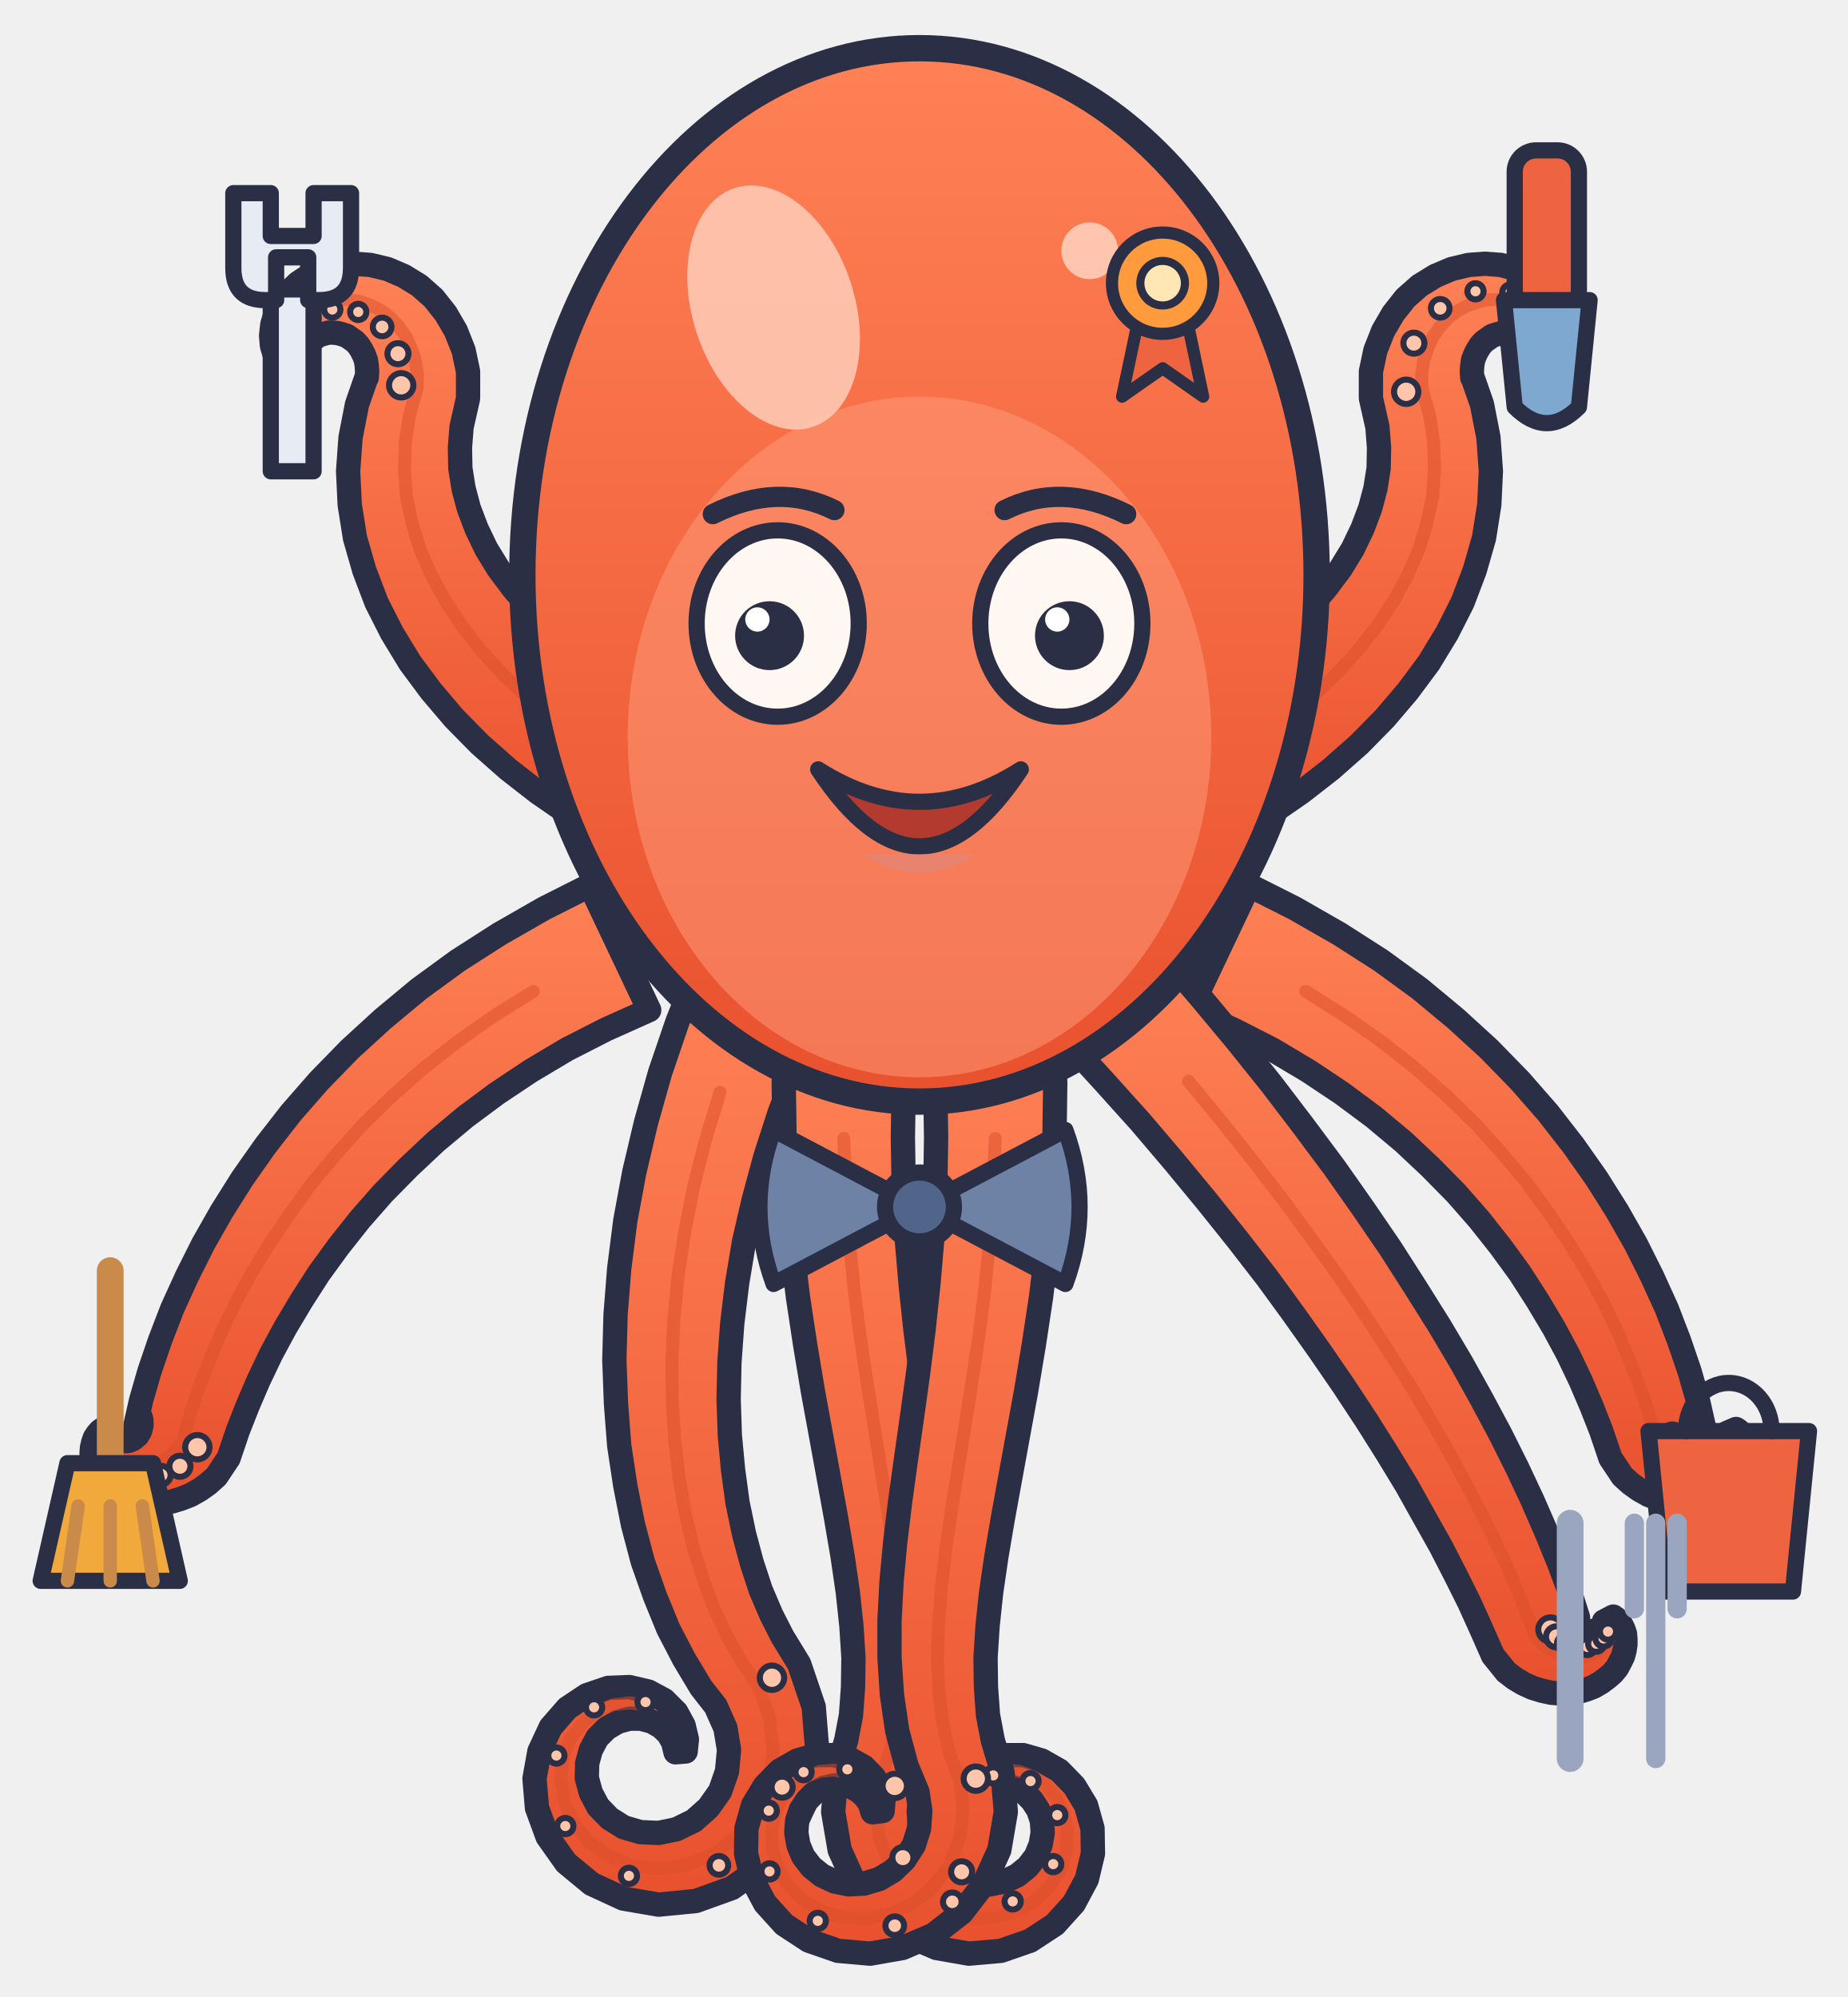
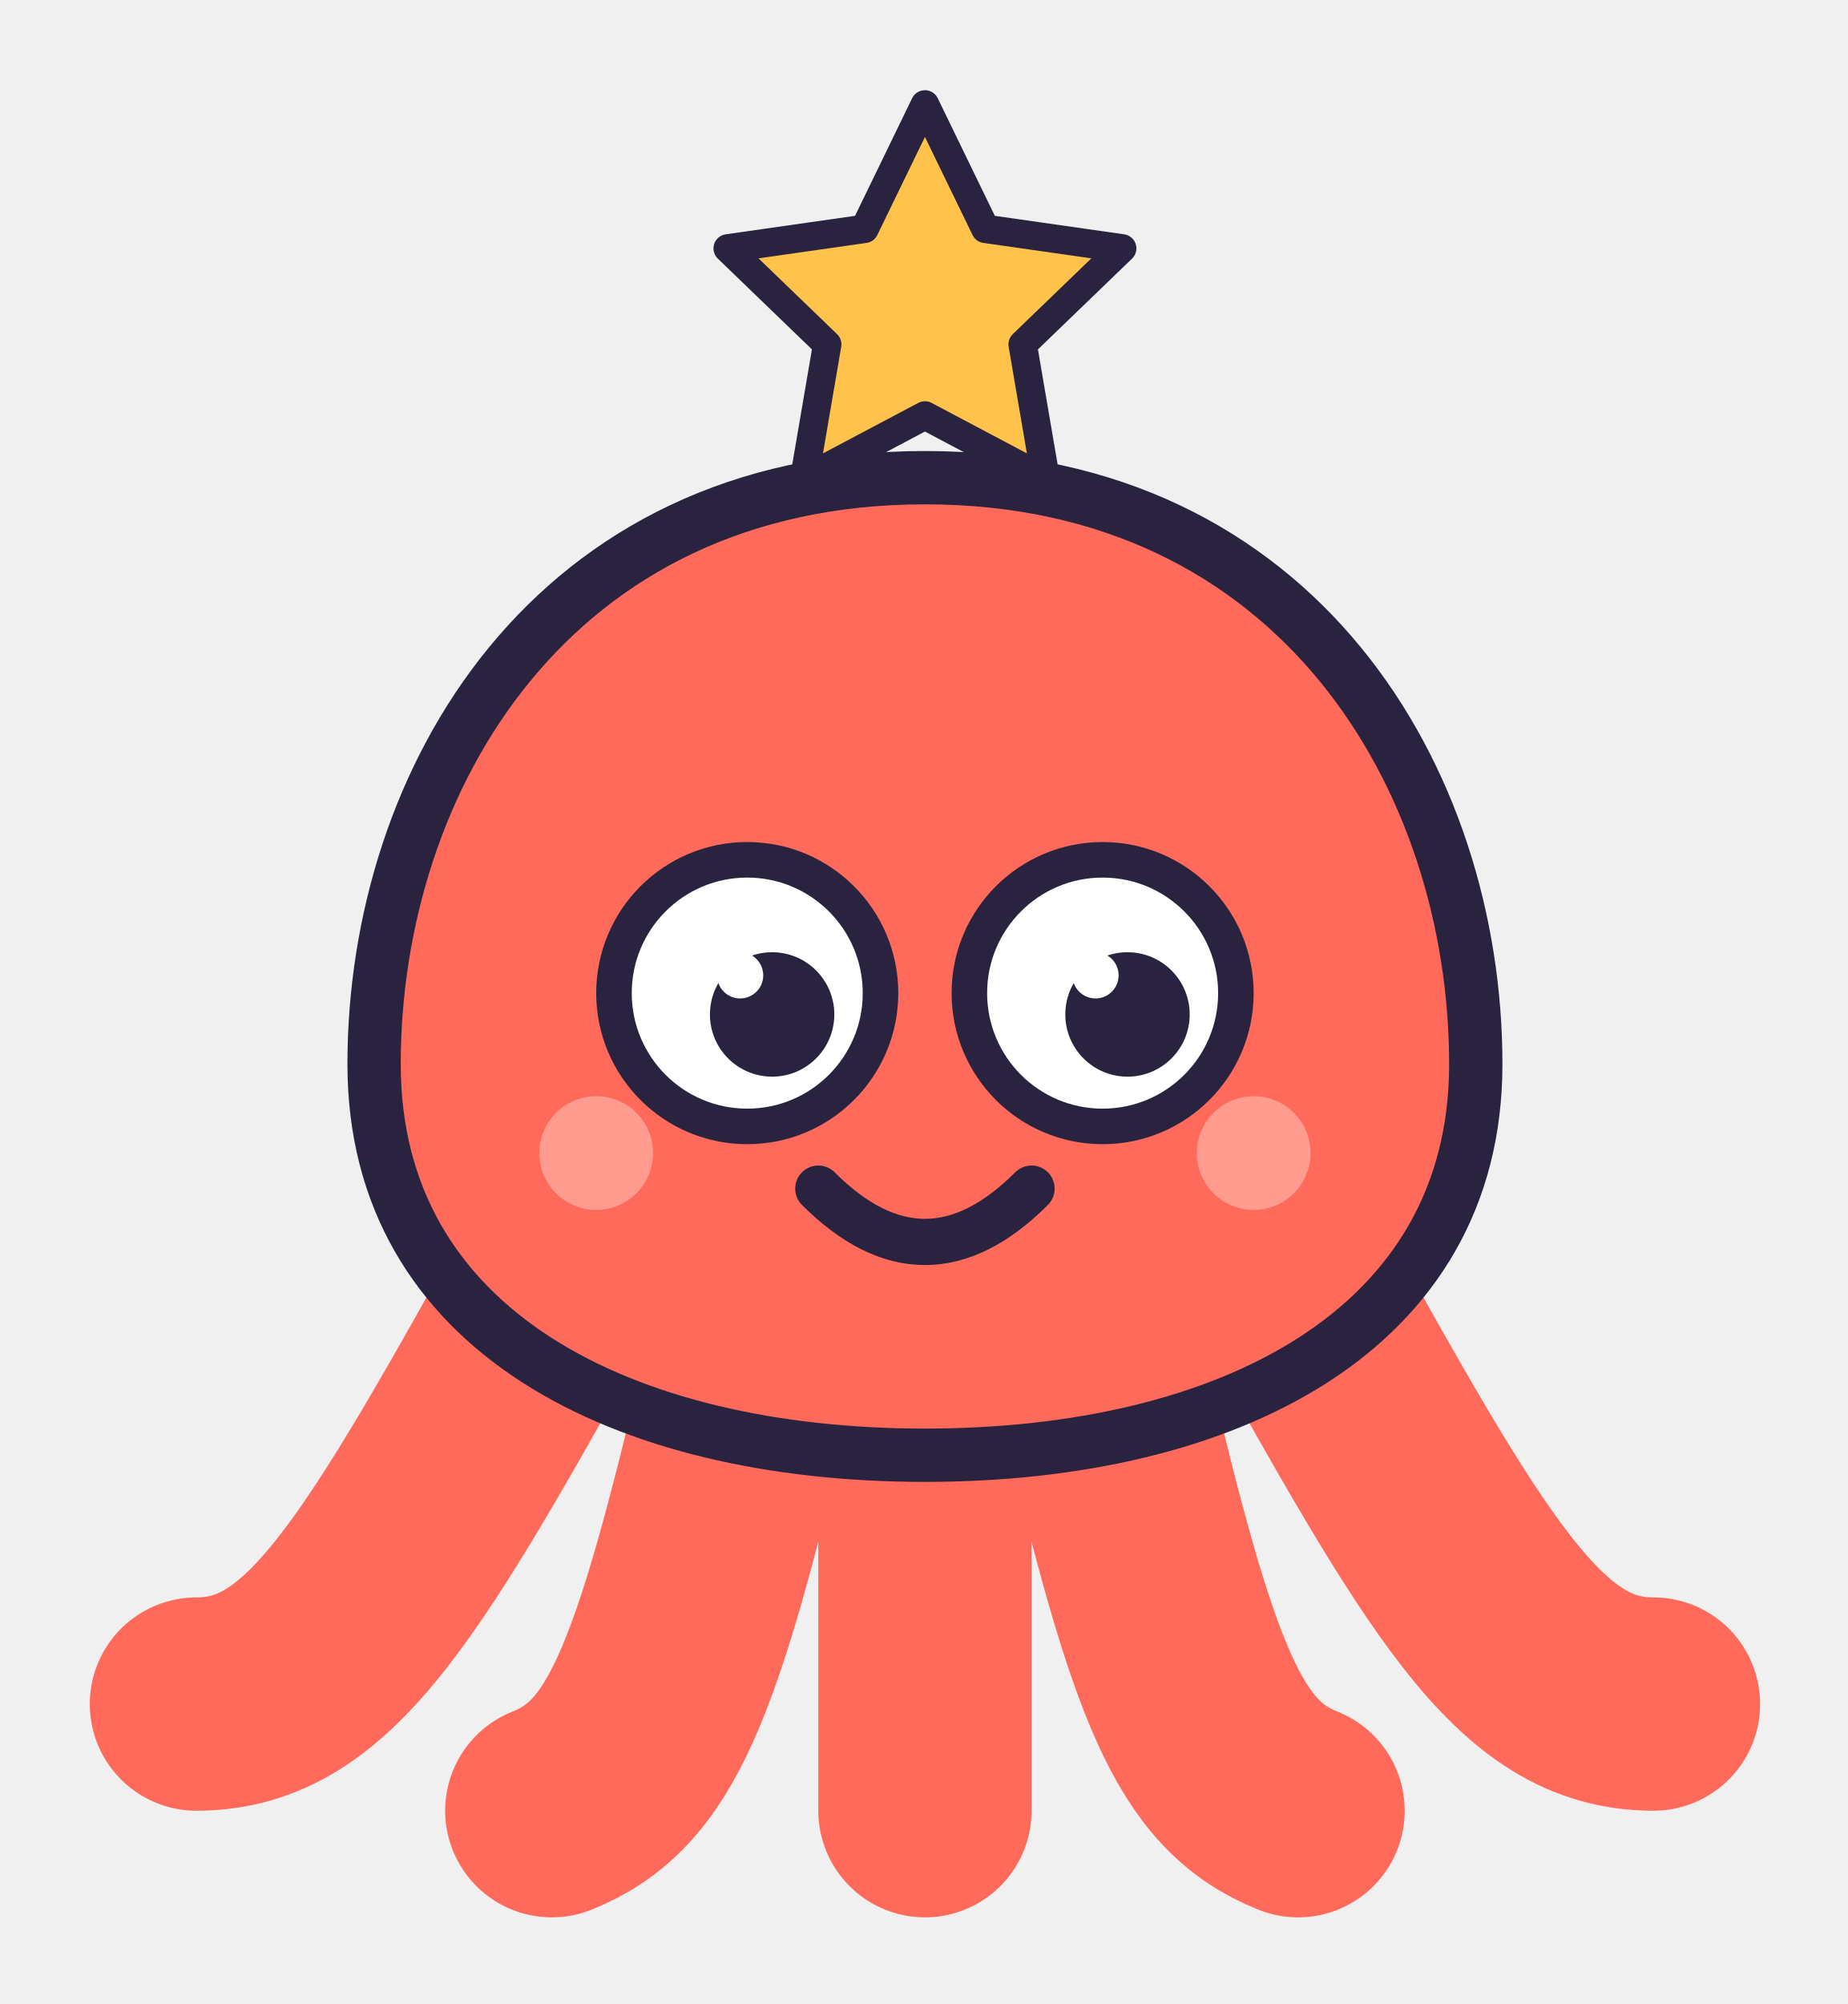
- <svg xmlns="http://www.w3.org/2000/svg" viewBox="113.1 54.3 455.9 492.5" width="456" height="493">
-   <defs>
-     <linearGradient id="body" x1="0" y1="0" x2="0" y2="1">
-       <stop offset="0" stop-color="#FF8156" />
-       <stop offset="1" stop-color="#E9512E" />
-     </linearGradient>
-   </defs>
-   <g>
-     <path d="M 293.1 235.5 L 285.3 232.4 L 278.2 229.1 L 271.4 225.6 L 265.1 221.7 L 259.1 217.6 L 253.5 213.3 L 248.4 208.8 L 243.8 204.1 L 239.7 199.3 L 236.1 194.5 L 233.1 189.6 L 230.7 184.6 L 228.8 179.6 L 227.5 174.7 L 226.7 169.7 L 226.6 164.6 L 227.0 159.5 L 228.6 152.4 L 228.6 145.8 L 227.5 140.6 L 225.6 135.8 L 223.1 131.5 L 220.1 127.7 L 216.6 124.6 L 212.7 122.2 L 208.7 120.5 L 204.5 119.5 L 200.5 119.2 L 196.5 119.5 L 192.9 120.5 L 189.6 122.0 L 186.7 123.9 L 184.3 126.2 L 182.4 128.8 L 181.1 131.5 L 180.3 134.2 L 180.0 136.9 L 180.2 139.4 L 180.9 141.7 L 181.8 143.7 L 183.1 145.3 L 184.5 146.5 L 186.0 147.3 L 187.4 147.7 L 188.9 145.7 L 188.3 144.7 L 188.0 143.7 L 188.0 142.6 L 188.1 141.6 L 188.3 140.6 L 188.8 139.7 L 189.4 138.8 L 190.1 138.0 L 191.0 137.4 L 191.9 136.8 L 193.0 136.5 L 194.1 136.2 L 195.2 136.2 L 196.4 136.3 L 197.5 136.6 L 198.7 137.0 L 199.7 137.7 L 200.7 138.4 L 201.6 139.4 L 202.3 140.5 L 202.9 141.7 L 203.4 143.0 L 203.6 144.4 L 203.7 145.8 L 203.6 147.3 L 203.4 147.6 L 201.2 153.9 L 199.6 162.1 L 199.0 170.4 L 199.4 178.7 L 200.7 186.9 L 203.0 194.9 L 206.0 202.8 L 209.8 210.3 L 214.3 217.7 L 219.5 224.7 L 225.2 231.4 L 231.5 237.8 L 238.4 243.9 L 245.7 249.6 L 253.5 255.0 L 261.7 260.0 L 270.3 264.6 L 278.9 268.5 Z" fill="url(#body)" stroke="#2A2F45" stroke-width="6" stroke-linejoin="round" />
-     <path d="M 270.0 244.6 L 262.5 240.3 L 255.4 235.7 L 248.7 230.8 L 242.5 225.6 L 236.8 220.1 L 231.6 214.4 L 227.0 208.5 L 223.0 202.4 L 219.6 196.2 L 216.8 189.8 L 214.8 183.3 L 213.4 176.7 L 212.9 170.1 L 213.1 163.4 L 214.1 156.7 L 216.0 150.0 L 216.1 146.5 L 215.6 143.2 L 214.6 140.1 L 213.3 137.2 L 211.5 134.7 L 209.5 132.5 L 207.2 130.8 L 204.7 129.5 L 202.1 128.6 L 199.6 128.1 L 197.0 128.0 L 194.6 128.4 L 192.4 129.1 L 190.4 130.1 L 188.6 131.3 L 187.2 132.8 L 186.0 134.4 L 185.2 136.1 L 184.7 137.8 L 184.5 139.5 L 184.6 141.1 " fill="none" stroke="#D94E2A" stroke-width="3.2" stroke-linecap="round" opacity="0.5" />
-     <path d="M 401.1 268.5 L 409.7 264.6 L 418.3 260.0 L 426.5 255.0 L 434.3 249.6 L 441.6 243.9 L 448.5 237.8 L 454.8 231.4 L 460.5 224.7 L 465.7 217.7 L 470.2 210.3 L 474.0 202.8 L 477.0 194.9 L 479.3 186.9 L 480.6 178.7 L 481.0 170.4 L 480.4 162.1 L 478.8 153.9 L 476.6 147.6 L 476.4 147.3 L 476.3 145.8 L 476.4 144.4 L 476.6 143.0 L 477.1 141.7 L 477.7 140.5 L 478.4 139.4 L 479.3 138.4 L 480.3 137.7 L 481.3 137.0 L 482.5 136.6 L 483.6 136.3 L 484.8 136.2 L 485.9 136.2 L 487.0 136.5 L 488.1 136.8 L 489.0 137.4 L 489.9 138.0 L 490.6 138.8 L 491.2 139.7 L 491.7 140.6 L 491.9 141.6 L 492.0 142.6 L 492.0 143.7 L 491.7 144.7 L 491.1 145.7 L 492.6 147.7 L 494.0 147.3 L 495.5 146.5 L 496.9 145.3 L 498.2 143.7 L 499.1 141.7 L 499.8 139.4 L 500.0 136.9 L 499.7 134.2 L 498.9 131.5 L 497.6 128.8 L 495.7 126.2 L 493.3 123.9 L 490.4 122.0 L 487.1 120.5 L 483.5 119.5 L 479.5 119.2 L 475.5 119.5 L 471.3 120.5 L 467.3 122.2 L 463.4 124.6 L 459.9 127.7 L 456.9 131.5 L 454.4 135.8 L 452.5 140.6 L 451.4 145.8 L 451.4 152.4 L 453.0 159.5 L 453.4 164.6 L 453.3 169.7 L 452.5 174.7 L 451.2 179.6 L 449.3 184.6 L 446.9 189.6 L 443.9 194.5 L 440.3 199.3 L 436.2 204.1 L 431.6 208.8 L 426.5 213.3 L 420.9 217.6 L 414.9 221.7 L 408.6 225.6 L 401.8 229.1 L 394.7 232.4 L 386.9 235.5 Z" fill="url(#body)" stroke="#2A2F45" stroke-width="6" stroke-linejoin="round" />
-     <path d="M 410.0 244.6 L 417.5 240.3 L 424.6 235.7 L 431.3 230.8 L 437.5 225.6 L 443.2 220.1 L 448.4 214.4 L 453.0 208.5 L 457.0 202.4 L 460.4 196.2 L 463.2 189.8 L 465.2 183.3 L 466.6 176.7 L 467.1 170.1 L 466.9 163.4 L 465.9 156.7 L 464.0 150.0 L 463.9 146.5 L 464.4 143.2 L 465.4 140.1 L 466.7 137.2 L 468.5 134.7 L 470.5 132.5 L 472.8 130.8 L 475.3 129.5 L 477.9 128.6 L 480.4 128.1 L 483.0 128.0 L 485.4 128.4 L 487.6 129.1 L 489.6 130.1 L 491.4 131.3 L 492.8 132.8 L 494.0 134.4 L 494.8 136.1 L 495.3 137.8 L 495.5 139.5 L 495.4 141.1 " fill="none" stroke="#D94E2A" stroke-width="3.2" stroke-linecap="round" opacity="0.5" />
-     <path d="M 258.7 272.6 L 247.4 278.3 L 236.4 284.6 L 226.1 291.2 L 216.5 298.2 L 207.6 305.6 L 199.4 313.1 L 191.8 320.9 L 184.9 328.8 L 178.6 336.9 L 172.9 345.0 L 167.8 353.1 L 163.2 361.2 L 159.2 369.2 L 155.6 377.1 L 152.6 384.9 L 150.0 392.5 L 147.9 399.8 L 146.5 406.0 L 147.8 403.9 L 147.9 404.3 L 148.0 404.7 L 148.0 405.1 L 148.0 405.6 L 148.0 406.0 L 147.9 406.4 L 147.8 406.8 L 147.7 407.2 L 147.5 407.6 L 147.2 408.0 L 147.0 408.4 L 146.6 408.7 L 146.3 409.0 L 145.9 409.3 L 145.4 409.5 L 145.0 409.7 L 144.5 409.8 L 143.9 409.8 L 143.4 409.8 L 142.9 409.7 L 142.4 409.5 L 141.9 409.2 L 141.5 408.8 L 141.1 408.4 L 140.8 407.8 L 138.5 406.8 L 137.8 407.3 L 137.1 408.1 L 136.5 409.0 L 136.1 410.1 L 135.8 411.4 L 135.7 412.7 L 135.8 414.1 L 136.2 415.5 L 136.7 417.0 L 137.5 418.4 L 138.5 419.8 L 139.8 421.0 L 141.2 422.2 L 142.8 423.2 L 144.6 424.0 L 146.6 424.7 L 148.7 425.1 L 150.9 425.2 L 153.2 425.1 L 155.5 424.7 L 157.8 424.0 L 160.1 423.1 L 162.4 421.8 L 164.5 420.3 L 166.5 418.5 L 169.5 414.0 L 171.8 407.2 L 174.2 401.1 L 176.9 394.8 L 180.0 388.3 L 183.5 381.8 L 187.5 375.1 L 191.8 368.4 L 196.6 361.8 L 201.9 355.1 L 207.6 348.6 L 213.9 342.2 L 220.6 335.9 L 227.9 329.8 L 235.7 324.0 L 244.1 318.4 L 253.0 313.1 L 262.6 308.2 L 273.3 303.4 Z" fill="url(#body)" stroke="#2A2F45" stroke-width="6" stroke-linejoin="round" />
-     <path d="M 244.7 298.8 L 235.1 304.8 L 226.1 311.1 L 217.7 317.7 L 210.0 324.5 L 202.8 331.5 L 196.3 338.7 L 190.2 346.0 L 184.8 353.4 L 179.8 360.8 L 175.3 368.1 L 171.3 375.5 L 167.8 382.7 L 164.8 389.9 L 162.1 396.8 L 159.9 403.5 L 158.0 410.0 L 157.1 411.2 L 156.2 412.3 L 155.2 413.3 L 154.1 414.1 L 152.9 414.8 L 151.8 415.3 L 150.6 415.7 L 149.4 416.0 L 148.2 416.1 L 147.0 416.1 L 145.9 416.0 L 144.9 415.8 L 143.9 415.5 L 143.0 415.0 L 142.2 414.5 L 141.5 414.0 L 140.8 413.3 L 140.3 412.6 L 139.9 411.9 L 139.6 411.2 L 139.4 410.5 " fill="none" stroke="#D94E2A" stroke-width="3.2" stroke-linecap="round" opacity="0.5" />
-     <path d="M 406.7 303.4 L 417.4 308.2 L 427.0 313.1 L 435.9 318.4 L 444.3 324.0 L 452.1 329.8 L 459.4 335.9 L 466.1 342.2 L 472.4 348.6 L 478.1 355.1 L 483.4 361.8 L 488.2 368.4 L 492.5 375.1 L 496.5 381.8 L 500.0 388.3 L 503.1 394.8 L 505.8 401.1 L 508.2 407.2 L 510.5 414.0 L 513.5 418.5 L 515.5 420.3 L 517.6 421.8 L 519.9 423.1 L 522.2 424.0 L 524.5 424.7 L 526.8 425.1 L 529.1 425.2 L 531.3 425.1 L 533.4 424.7 L 535.4 424.0 L 537.2 423.2 L 538.8 422.2 L 540.2 421.0 L 541.5 419.8 L 542.5 418.4 L 543.3 417.0 L 543.8 415.5 L 544.2 414.1 L 544.3 412.7 L 544.2 411.4 L 543.9 410.1 L 543.5 409.0 L 542.9 408.1 L 542.2 407.3 L 541.5 406.8 L 539.2 407.8 L 538.9 408.4 L 538.5 408.8 L 538.1 409.2 L 537.6 409.5 L 537.1 409.7 L 536.6 409.8 L 536.1 409.8 L 535.5 409.8 L 535.0 409.7 L 534.6 409.5 L 534.1 409.3 L 533.7 409.0 L 533.4 408.7 L 533.0 408.4 L 532.8 408.0 L 532.5 407.6 L 532.3 407.2 L 532.2 406.8 L 532.1 406.4 L 532.0 406.0 L 532.0 405.6 L 532.0 405.1 L 532.0 404.7 L 532.1 404.3 L 532.2 403.9 L 533.5 406.0 L 532.1 399.8 L 530.0 392.5 L 527.4 384.9 L 524.4 377.1 L 520.8 369.2 L 516.8 361.2 L 512.2 353.1 L 507.1 345.0 L 501.4 336.9 L 495.1 328.8 L 488.2 320.9 L 480.6 313.1 L 472.4 305.6 L 463.5 298.2 L 453.9 291.2 L 443.6 284.6 L 432.6 278.3 L 421.3 272.6 Z" fill="url(#body)" stroke="#2A2F45" stroke-width="6" stroke-linejoin="round" />
-     <path d="M 435.3 298.8 L 444.9 304.8 L 453.9 311.1 L 462.3 317.7 L 470.0 324.5 L 477.2 331.5 L 483.7 338.7 L 489.8 346.0 L 495.2 353.4 L 500.2 360.8 L 504.7 368.1 L 508.7 375.5 L 512.2 382.7 L 515.2 389.9 L 517.9 396.8 L 520.1 403.5 L 522.0 410.0 L 522.9 411.2 L 523.8 412.3 L 524.8 413.3 L 525.9 414.1 L 527.1 414.8 L 528.2 415.3 L 529.4 415.7 L 530.6 416.0 L 531.8 416.1 L 533.0 416.1 L 534.1 416.0 L 535.1 415.8 L 536.1 415.5 L 537.0 415.0 L 537.8 414.5 L 538.5 414.0 L 539.2 413.3 L 539.7 412.6 L 540.1 411.9 L 540.4 411.2 L 540.6 410.5 " fill="none" stroke="#D94E2A" stroke-width="3.2" stroke-linecap="round" opacity="0.5" />
-     <path d="M 285.2 293.9 L 280.3 306.2 L 276.0 318.8 L 272.5 331.2 L 269.6 343.5 L 267.4 355.4 L 265.9 367.2 L 265.0 378.6 L 264.7 389.7 L 265.1 400.5 L 265.9 410.9 L 267.4 420.8 L 269.3 430.4 L 271.7 439.5 L 274.7 448.0 L 278.0 456.1 L 281.9 463.6 L 286.1 470.6 L 289.7 475.2 L 292.1 480.6 L 293.0 486.0 L 292.5 491.3 L 290.8 496.2 L 287.9 500.3 L 284.3 503.5 L 280.0 505.6 L 275.6 506.5 L 271.1 506.3 L 267.0 505.1 L 263.5 502.9 L 260.7 500.0 L 258.9 496.6 L 257.9 492.9 L 258.0 489.3 L 258.9 486.0 L 260.5 483.0 L 262.8 480.7 L 265.5 479.1 L 268.4 478.3 L 271.2 478.3 L 273.9 479.0 L 276.2 480.3 L 278.0 482.0 L 279.2 484.1 L 279.8 486.6 L 282.3 486.4 L 282.6 483.4 L 281.8 480.0 L 280.0 476.7 L 277.0 473.7 L 273.1 471.6 L 268.4 470.5 L 263.2 470.7 L 257.9 472.5 L 253.1 475.7 L 249.0 480.4 L 246.2 486.4 L 245.0 493.1 L 245.6 500.3 L 248.2 507.4 L 252.8 513.9 L 259.1 519.1 L 266.9 522.7 L 275.6 524.2 L 284.8 523.3 L 293.7 520.1 L 301.8 514.4 L 308.3 506.6 L 312.8 497.1 L 314.8 486.5 L 313.9 475.4 L 310.3 464.8 L 306.2 458.1 L 303.4 452.6 L 300.8 446.5 L 298.6 439.8 L 296.7 432.7 L 295.1 425.0 L 294.0 416.9 L 293.2 408.4 L 292.9 399.5 L 293.1 390.3 L 293.8 380.7 L 295.0 370.8 L 296.7 360.6 L 299.1 350.2 L 302.0 339.5 L 305.5 328.7 L 309.7 317.7 L 314.8 306.1 Z" fill="url(#body)" stroke="#2A2F45" stroke-width="6" stroke-linejoin="round" />
-     <path d="M 290.8 323.7 L 287.2 335.4 L 284.3 346.8 L 282.1 358.0 L 280.4 369.0 L 279.4 379.6 L 278.9 390.0 L 279.0 400.0 L 279.6 409.6 L 280.7 418.9 L 282.2 427.7 L 284.2 436.1 L 286.6 443.9 L 289.4 451.3 L 292.6 458.1 L 296.2 464.4 L 300.0 470.0 L 303.0 478.0 L 303.9 486.2 L 302.7 494.2 L 299.6 501.4 L 294.9 507.4 L 289.0 511.8 L 282.4 514.5 L 275.6 515.4 L 269.0 514.5 L 263.1 512.1 L 258.1 508.4 L 254.5 503.7 L 252.2 498.4 L 251.5 493.0 L 252.1 487.8 L 253.9 483.2 L 256.8 479.4 L 260.4 476.6 L 264.3 474.9 L 268.4 474.4 L 272.2 474.9 " fill="none" stroke="#D94E2A" stroke-width="3.2" stroke-linecap="round" opacity="0.5" />
-     <path d="M 376.0 310.6 L 385.5 321.0 L 394.5 331.0 L 403.0 341.0 L 411.0 350.7 L 418.6 360.2 L 425.8 369.5 L 432.5 378.7 L 438.8 387.6 L 444.7 396.2 L 450.3 404.7 L 455.4 412.8 L 460.2 420.7 L 464.5 428.4 L 468.6 435.7 L 472.2 442.7 L 475.6 449.5 L 478.5 455.9 L 481.5 462.7 L 484.8 466.8 L 486.9 468.4 L 489.1 469.7 L 491.3 470.7 L 493.6 471.4 L 495.9 471.9 L 498.2 472.1 L 500.4 472.0 L 502.6 471.7 L 504.6 471.1 L 506.4 470.4 L 508.1 469.4 L 509.6 468.3 L 511.0 467.1 L 512.1 465.8 L 512.9 464.3 L 513.6 462.9 L 514.0 461.4 L 514.2 460.0 L 514.2 458.7 L 514.1 457.4 L 513.7 456.2 L 513.2 455.2 L 512.6 454.3 L 511.9 453.6 L 511.2 453.1 L 508.9 454.3 L 508.8 454.9 L 508.4 455.4 L 508.1 455.8 L 507.6 456.1 L 507.2 456.4 L 506.7 456.5 L 506.2 456.7 L 505.7 456.7 L 505.2 456.7 L 504.7 456.6 L 504.2 456.5 L 503.8 456.3 L 503.4 456.1 L 503.0 455.8 L 502.6 455.5 L 502.3 455.2 L 502.1 454.8 L 501.8 454.4 L 501.6 454.0 L 501.5 453.6 L 501.3 453.2 L 501.2 452.8 L 501.2 452.4 L 501.1 451.9 L 501.1 451.5 L 502.5 453.3 L 500.5 447.1 L 497.8 439.9 L 494.7 432.3 L 491.3 424.5 L 487.5 416.4 L 483.3 408.0 L 478.7 399.4 L 473.7 390.4 L 468.3 381.3 L 462.4 371.9 L 456.2 362.2 L 449.5 352.4 L 442.4 342.3 L 434.8 332.1 L 426.8 321.6 L 418.3 311.0 L 409.3 300.2 L 400.0 289.4 Z" fill="url(#body)" stroke="#2A2F45" stroke-width="6" stroke-linejoin="round" />
-     <path d="M 406.4 321.0 L 414.9 331.3 L 422.9 341.4 L 430.5 351.3 L 437.6 361.0 L 444.3 370.4 L 450.6 379.7 L 456.5 388.8 L 462.0 397.5 L 467.0 406.1 L 471.7 414.4 L 476.0 422.4 L 479.9 430.1 L 483.5 437.5 L 486.7 444.7 L 489.5 451.5 L 492.0 458.0 L 493.0 459.1 L 494.0 460.1 L 495.1 461.0 L 496.3 461.7 L 497.5 462.3 L 498.7 462.8 L 499.9 463.1 L 501.1 463.2 L 502.3 463.3 L 503.5 463.2 L 504.5 462.9 L 505.6 462.6 L 506.5 462.2 L 507.4 461.7 L 508.1 461.1 L 508.8 460.5 L 509.4 459.8 L 509.8 459.1 L 510.2 458.3 L 510.5 457.6 L 510.6 456.9 " fill="none" stroke="#D94E2A" stroke-width="3.2" stroke-linecap="round" opacity="0.5" />
-     <path d="M 307.0 307.3 L 306.5 321.4 L 306.7 335.4 L 307.4 348.8 L 308.5 361.7 L 310.0 374.2 L 311.8 386.1 L 313.7 397.5 L 315.7 408.4 L 317.6 418.8 L 319.4 428.7 L 321.0 438.1 L 322.3 447.0 L 323.2 455.4 L 323.7 463.2 L 323.6 470.5 L 323.1 477.4 L 321.9 483.7 L 319.5 491.6 L 318.7 501.3 L 320.3 510.7 L 324.1 519.1 L 329.6 526.2 L 336.5 531.6 L 344.2 534.9 L 352.2 536.3 L 360.1 535.6 L 367.3 533.1 L 373.4 529.1 L 378.1 523.9 L 381.3 517.9 L 382.8 511.6 L 382.7 505.4 L 381.1 499.7 L 378.2 494.9 L 374.5 491.1 L 370.1 488.6 L 365.6 487.3 L 361.1 487.3 L 357.1 488.3 L 353.7 490.2 L 351.2 492.8 L 349.6 495.7 L 348.9 498.6 L 349.1 501.1 L 351.6 501.4 L 352.2 499.4 L 353.3 497.7 L 354.8 496.3 L 356.7 495.2 L 358.9 494.7 L 361.3 494.8 L 363.7 495.4 L 365.9 496.6 L 367.8 498.5 L 369.3 500.8 L 370.2 503.5 L 370.4 506.4 L 369.9 509.4 L 368.7 512.3 L 366.7 514.9 L 364.1 517.0 L 360.9 518.5 L 357.4 519.2 L 353.7 519.0 L 350.0 517.9 L 346.6 515.9 L 343.7 513.1 L 341.4 509.5 L 340.1 505.4 L 339.8 501.0 L 340.5 496.4 L 343.2 489.9 L 345.5 481.3 L 346.8 472.4 L 347.4 463.3 L 347.4 454.0 L 346.9 444.5 L 346.0 434.8 L 344.8 424.9 L 343.4 414.7 L 341.9 404.2 L 340.4 393.4 L 339.0 382.3 L 337.8 371.0 L 336.8 359.3 L 336.1 347.2 L 335.9 334.9 L 336.1 322.2 L 337.0 308.7 Z" fill="url(#body)" stroke="#2A2F45" stroke-width="6" stroke-linejoin="round" />
-     <path d="M 321.3 335.1 L 321.8 348.0 L 322.7 360.5 L 323.9 372.6 L 325.4 384.2 L 327.1 395.5 L 328.8 406.3 L 330.5 416.8 L 332.1 426.8 L 333.5 436.5 L 334.6 445.8 L 335.3 454.7 L 335.6 463.3 L 335.2 471.5 L 334.3 479.3 L 332.6 486.8 L 330.0 494.0 L 329.2 501.1 L 330.2 508.1 L 332.7 514.3 L 336.6 519.7 L 341.5 523.8 L 347.1 526.4 L 353.0 527.7 L 358.7 527.4 L 364.1 525.8 L 368.7 523.1 L 372.4 519.4 L 375.0 515.1 L 376.3 510.5 L 376.5 505.9 L 375.6 501.6 L 373.8 497.8 L 371.1 494.8 L 368.0 492.6 L 364.6 491.3 L 361.2 491.0 L 358.0 491.5 " fill="none" stroke="#D94E2A" stroke-width="3.2" stroke-linecap="round" opacity="0.5" />
-     <path d="M 343.0 308.7 L 343.9 322.2 L 344.1 334.9 L 343.9 347.2 L 343.2 359.3 L 342.2 371.0 L 341.0 382.3 L 339.6 393.4 L 338.1 404.2 L 336.6 414.7 L 335.2 424.9 L 334.0 434.8 L 333.1 444.5 L 332.6 454.0 L 332.6 463.3 L 333.2 472.4 L 334.5 481.3 L 336.8 489.9 L 339.5 496.4 L 340.2 501.0 L 339.9 505.4 L 338.6 509.5 L 336.3 513.1 L 333.4 515.9 L 330.0 517.9 L 326.3 519.0 L 322.6 519.2 L 319.1 518.5 L 315.9 517.0 L 313.3 514.9 L 311.3 512.3 L 310.1 509.4 L 309.6 506.4 L 309.8 503.5 L 310.7 500.8 L 312.2 498.5 L 314.1 496.6 L 316.3 495.4 L 318.7 494.8 L 321.1 494.7 L 323.3 495.2 L 325.2 496.3 L 326.7 497.7 L 327.8 499.4 L 328.4 501.4 L 330.9 501.1 L 331.1 498.6 L 330.4 495.7 L 328.8 492.8 L 326.3 490.2 L 322.9 488.3 L 318.9 487.3 L 314.4 487.3 L 309.9 488.6 L 305.5 491.1 L 301.8 494.9 L 298.9 499.7 L 297.3 505.4 L 297.2 511.6 L 298.7 517.9 L 301.9 523.9 L 306.6 529.1 L 312.7 533.1 L 319.9 535.6 L 327.8 536.3 L 335.8 534.9 L 343.5 531.6 L 350.4 526.2 L 355.9 519.1 L 359.7 510.7 L 361.3 501.3 L 360.5 491.6 L 358.1 483.7 L 356.9 477.4 L 356.4 470.5 L 356.3 463.2 L 356.8 455.4 L 357.7 447.0 L 359.0 438.1 L 360.6 428.7 L 362.4 418.8 L 364.3 408.4 L 366.3 397.5 L 368.2 386.1 L 370.0 374.2 L 371.5 361.7 L 372.6 348.8 L 373.3 335.4 L 373.5 321.4 L 373.0 307.3 Z" fill="url(#body)" stroke="#2A2F45" stroke-width="6" stroke-linejoin="round" />
-     <path d="M 358.7 335.1 L 358.2 348.0 L 357.3 360.5 L 356.1 372.6 L 354.6 384.2 L 352.9 395.5 L 351.2 406.3 L 349.5 416.8 L 347.9 426.8 L 346.5 436.5 L 345.4 445.8 L 344.7 454.7 L 344.4 463.3 L 344.8 471.5 L 345.7 479.3 L 347.4 486.8 L 350.0 494.0 L 350.8 501.1 L 349.8 508.1 L 347.3 514.3 L 343.4 519.7 L 338.5 523.8 L 332.9 526.4 L 327.0 527.7 L 321.3 527.4 L 315.9 525.8 L 311.3 523.1 L 307.6 519.4 L 305.0 515.1 L 303.7 510.5 L 303.5 505.9 L 304.4 501.6 L 306.2 497.8 L 308.9 494.8 L 312.0 492.6 L 315.4 491.3 L 318.8 491.0 L 322.0 491.5 " fill="none" stroke="#D94E2A" stroke-width="3.2" stroke-linecap="round" opacity="0.5" />
-   </g>
-   <g>
-     <circle cx="212.1" cy="149.2" r="3.0" fill="#FFC6AC" stroke="#2A2F45" stroke-width="1.5" />
-     <circle cx="211.3" cy="141.4" r="2.6" fill="#FFC6AC" stroke="#2A2F45" stroke-width="1.5" />
-     <circle cx="207.4" cy="134.8" r="2.3" fill="#FFC6AC" stroke="#2A2F45" stroke-width="1.5" />
-     <circle cx="201.5" cy="131.1" r="2.0" fill="#FFC6AC" stroke="#2A2F45" stroke-width="1.5" />
-     <circle cx="195.1" cy="130.5" r="2.0" fill="#FFC6AC" stroke="#2A2F45" stroke-width="1.5" />
-     <circle cx="189.7" cy="132.6" r="2.0" fill="#FFC6AC" stroke="#2A2F45" stroke-width="1.5" />
-     <circle cx="186.4" cy="136.6" r="2.0" fill="#FFC6AC" stroke="#2A2F45" stroke-width="1.5" />
-     <circle cx="185.4" cy="141.0" r="2.0" fill="#FFC6AC" stroke="#2A2F45" stroke-width="1.5" />
-     <circle cx="460.1" cy="150.8" r="3.0" fill="#FFC6AC" stroke="#2A2F45" stroke-width="1.5" />
-     <circle cx="462.0" cy="138.8" r="2.6" fill="#FFC6AC" stroke="#2A2F45" stroke-width="1.5" />
-     <circle cx="468.5" cy="130.2" r="2.3" fill="#FFC6AC" stroke="#2A2F45" stroke-width="1.5" />
-     <circle cx="477.2" cy="126.0" r="2.0" fill="#FFC6AC" stroke="#2A2F45" stroke-width="1.5" />
-     <circle cx="485.8" cy="126.3" r="2.0" fill="#FFC6AC" stroke="#2A2F45" stroke-width="1.5" />
-     <circle cx="492.5" cy="130.0" r="2.0" fill="#FFC6AC" stroke="#2A2F45" stroke-width="1.5" />
-     <circle cx="495.9" cy="135.7" r="2.0" fill="#FFC6AC" stroke="#2A2F45" stroke-width="1.5" />
-     <circle cx="496.2" cy="141.3" r="2.0" fill="#FFC6AC" stroke="#2A2F45" stroke-width="1.5" />
-     <circle cx="161.8" cy="411.3" r="3.0" fill="#FFC6AC" stroke="#2A2F45" stroke-width="1.5" />
-     <circle cx="157.5" cy="416.0" r="2.6" fill="#FFC6AC" stroke="#2A2F45" stroke-width="1.5" />
-     <circle cx="152.9" cy="418.2" r="2.3" fill="#FFC6AC" stroke="#2A2F45" stroke-width="1.5" />
-     <circle cx="148.3" cy="418.8" r="2.0" fill="#FFC6AC" stroke="#2A2F45" stroke-width="1.5" />
-     <circle cx="144.3" cy="417.9" r="2.0" fill="#FFC6AC" stroke="#2A2F45" stroke-width="1.5" />
-     <circle cx="141.2" cy="415.9" r="2.0" fill="#FFC6AC" stroke="#2A2F45" stroke-width="1.5" />
-     <circle cx="139.3" cy="413.4" r="2.0" fill="#FFC6AC" stroke="#2A2F45" stroke-width="1.5" />
-     <circle cx="138.6" cy="410.7" r="2.0" fill="#FFC6AC" stroke="#2A2F45" stroke-width="1.5" />
-     <circle cx="525.8" cy="408.7" r="3.0" fill="#FFC6AC" stroke="#2A2F45" stroke-width="1.5" />
-     <circle cx="527.1" cy="410.6" r="2.6" fill="#FFC6AC" stroke="#2A2F45" stroke-width="1.5" />
-     <circle cx="529.4" cy="412.5" r="2.3" fill="#FFC6AC" stroke="#2A2F45" stroke-width="1.5" />
-     <circle cx="532.0" cy="413.5" r="2.0" fill="#FFC6AC" stroke="#2A2F45" stroke-width="1.5" />
-     <circle cx="534.5" cy="413.7" r="2.0" fill="#FFC6AC" stroke="#2A2F45" stroke-width="1.5" />
-     <circle cx="536.8" cy="413.1" r="2.0" fill="#FFC6AC" stroke="#2A2F45" stroke-width="1.5" />
-     <circle cx="538.7" cy="411.9" r="2.0" fill="#FFC6AC" stroke="#2A2F45" stroke-width="1.5" />
-     <circle cx="539.9" cy="410.3" r="2.0" fill="#FFC6AC" stroke="#2A2F45" stroke-width="1.5" />
-     <circle cx="303.6" cy="468.2" r="3.0" fill="#FFC6AC" stroke="#2A2F45" stroke-width="1.5" />
-     <circle cx="306.1" cy="495.2" r="2.6" fill="#FFC6AC" stroke="#2A2F45" stroke-width="1.5" />
-     <circle cx="290.5" cy="514.5" r="2.3" fill="#FFC6AC" stroke="#2A2F45" stroke-width="1.5" />
-     <circle cx="268.3" cy="517.1" r="2.0" fill="#FFC6AC" stroke="#2A2F45" stroke-width="1.5" />
-     <circle cx="252.6" cy="504.8" r="2.0" fill="#FFC6AC" stroke="#2A2F45" stroke-width="1.5" />
-     <circle cx="250.4" cy="487.4" r="2.0" fill="#FFC6AC" stroke="#2A2F45" stroke-width="1.5" />
-     <circle cx="259.7" cy="475.5" r="2.0" fill="#FFC6AC" stroke="#2A2F45" stroke-width="1.5" />
-     <circle cx="272.4" cy="474.2" r="2.0" fill="#FFC6AC" stroke="#2A2F45" stroke-width="1.5" />
-     <circle cx="495.7" cy="456.3" r="3.0" fill="#FFC6AC" stroke="#2A2F45" stroke-width="1.5" />
-     <circle cx="497.2" cy="458.1" r="2.6" fill="#FFC6AC" stroke="#2A2F45" stroke-width="1.5" />
-     <circle cx="499.6" cy="459.8" r="2.3" fill="#FFC6AC" stroke="#2A2F45" stroke-width="1.5" />
-     <circle cx="502.2" cy="460.6" r="2.0" fill="#FFC6AC" stroke="#2A2F45" stroke-width="1.5" />
-     <circle cx="504.8" cy="460.6" r="2.0" fill="#FFC6AC" stroke="#2A2F45" stroke-width="1.5" />
-     <circle cx="507.0" cy="459.8" r="2.0" fill="#FFC6AC" stroke="#2A2F45" stroke-width="1.5" />
-     <circle cx="508.8" cy="458.5" r="2.0" fill="#FFC6AC" stroke="#2A2F45" stroke-width="1.5" />
-     <circle cx="509.9" cy="456.8" r="2.0" fill="#FFC6AC" stroke="#2A2F45" stroke-width="1.5" />
-     <circle cx="333.9" cy="494.9" r="3.0" fill="#FFC6AC" stroke="#2A2F45" stroke-width="1.5" />
-     <circle cx="335.9" cy="512.6" r="2.6" fill="#FFC6AC" stroke="#2A2F45" stroke-width="1.5" />
-     <circle cx="348.1" cy="523.5" r="2.3" fill="#FFC6AC" stroke="#2A2F45" stroke-width="1.5" />
-     <circle cx="363.0" cy="523.4" r="2.0" fill="#FFC6AC" stroke="#2A2F45" stroke-width="1.5" />
-     <circle cx="373.0" cy="514.2" r="2.0" fill="#FFC6AC" stroke="#2A2F45" stroke-width="1.5" />
-     <circle cx="374.0" cy="502.1" r="2.0" fill="#FFC6AC" stroke="#2A2F45" stroke-width="1.5" />
-     <circle cx="367.4" cy="493.7" r="2.0" fill="#FFC6AC" stroke="#2A2F45" stroke-width="1.5" />
-     <circle cx="358.2" cy="492.3" r="2.0" fill="#FFC6AC" stroke="#2A2F45" stroke-width="1.5" />
-     <circle cx="353.9" cy="493.1" r="3.0" fill="#FFC6AC" stroke="#2A2F45" stroke-width="1.5" />
-     <circle cx="350.4" cy="516.1" r="2.6" fill="#FFC6AC" stroke="#2A2F45" stroke-width="1.5" />
-     <circle cx="333.9" cy="529.4" r="2.3" fill="#FFC6AC" stroke="#2A2F45" stroke-width="1.5" />
-     <circle cx="314.9" cy="528.2" r="2.0" fill="#FFC6AC" stroke="#2A2F45" stroke-width="1.5" />
-     <circle cx="303.0" cy="516.0" r="2.0" fill="#FFC6AC" stroke="#2A2F45" stroke-width="1.5" />
-     <circle cx="302.8" cy="501.0" r="2.0" fill="#FFC6AC" stroke="#2A2F45" stroke-width="1.5" />
-     <circle cx="311.4" cy="491.5" r="2.0" fill="#FFC6AC" stroke="#2A2F45" stroke-width="1.5" />
-     <circle cx="322.2" cy="490.8" r="2.0" fill="#FFC6AC" stroke="#2A2F45" stroke-width="1.5" />
-   </g>
-   <g transform="translate(185.2,136.1) rotate(0) scale(1.32)" stroke="#2A2F45" stroke-width="3.03" stroke-linecap="round" stroke-linejoin="round">
-     <path d="M -4 26 L 4 26 L 4 -8 L -4 -8 Z" fill="#E7ECF4" />
-     <path d="M -11 -26 L -11 -12 Q -11 -6 -5 -6 L -3 -6 L -3 -14 L 3 -14 L 3 -6 L 5 -6 Q 11 -6 11 -12 L 11 -26 L 4 -26 L 4 -18 L -4 -18 L -4 -26 Z" fill="#E7ECF4" />
-   </g>
-   <g transform="translate(494.8,136.1) rotate(0) scale(1.32)" stroke="#2A2F45" stroke-width="3.03" stroke-linecap="round" stroke-linejoin="round">
-     <rect x="-6" y="-34" width="12" height="30" rx="4" fill="#EE6440" />
-     <path d="M -8 -6 L 8 -6 L 6 14 Q 0 20 -6 14 Z" fill="#7FA8D0" />
-   </g>
-   <g transform="translate(140.3,412.6) rotate(0) scale(1.32)" stroke="#2A2F45" stroke-width="3.03" stroke-linecap="round" stroke-linejoin="round">
-     <line x1="0" y1="-34" x2="0" y2="2" stroke="#C98A4A" stroke-width="5" />
-     <path d="M -13 24 L -8 2 L 8 2 L 13 24 Z" fill="#F2A93B" />
-     <line x1="-6" y1="10" x2="-8" y2="24" stroke="#C98A4A" stroke-width="2.5" />
-     <line x1="0" y1="10" x2="0" y2="24" stroke="#C98A4A" stroke-width="2.5" />
-     <line x1="6" y1="10" x2="8" y2="24" stroke="#C98A4A" stroke-width="2.5" />
-   </g>
-   <g transform="translate(539.7,412.6) rotate(0) scale(1.32)" stroke="#2A2F45" stroke-width="3.03" stroke-linecap="round" stroke-linejoin="round">
-     <path d="M -15 -4 L 15 -4 L 12 26 L -12 26 Z" fill="#EE6440" />
-     <path d="M -8 -4 a8 9 0 0 1 16 0" fill="none" />
-   </g>
-   <g transform="translate(509.8,459.1) rotate(0) scale(1.32)" stroke="#2A2F45" stroke-width="3.03" stroke-linecap="round" stroke-linejoin="round">
-     <line x1="-7" y1="-22" x2="-7" y2="22" stroke="#9AA6BF" stroke-width="5" />
-     <path d="M 9 -22 L 9 22 M 5 -22 L 5 -6 M 13 -22 L 13 -6 M 9 -22 L 9 -6" stroke="#9AA6BF" stroke-width="3.6" />
-   </g>
-   <ellipse cx="340" cy="196" rx="98" ry="130" fill="url(#body)" stroke="#2A2F45" stroke-width="6.5" />
-   <ellipse cx="340" cy="236" rx="72" ry="84" fill="#FF9E7C" opacity="0.5" />
-   <ellipse cx="304" cy="130" rx="20" ry="31" fill="#FFCDB8" opacity="0.85" transform="rotate(-18 304 130)" />
-   <circle cx="382" cy="116" r="7" fill="#FFCDB8" opacity="0.9" />
-   <path d="M 289 181 Q 305 173 319 180" fill="none" stroke="#2A2F45" stroke-width="5" stroke-linecap="round" />
-   <path d="M 361 180 Q 375 173 391 181" fill="none" stroke="#2A2F45" stroke-width="5" stroke-linecap="round" />
-   <ellipse cx="305" cy="208" rx="20" ry="23" fill="#FFF7F1" stroke="#2A2F45" stroke-width="4" />
-   <circle cx="303" cy="211" r="8.5" fill="#2A2F45" />
-   <circle cx="300" cy="207" r="3" fill="#fff" />
-   <ellipse cx="375" cy="208" rx="20" ry="23" fill="#FFF7F1" stroke="#2A2F45" stroke-width="4" />
-   <circle cx="377" cy="211" r="8.5" fill="#2A2F45" />
-   <circle cx="374" cy="207" r="3" fill="#fff" />
-   <path d="M 315 244 Q 340 282 365 244 Q 340 260 315 244 Z" fill="#B23A2E" stroke="#2A2F45" stroke-width="4" stroke-linejoin="round" />
-   <path d="M 326 265 Q 340 274 354 265" fill="#E8836F" />
-   <g stroke="#2A2F45" stroke-width="3" stroke-linejoin="round">
-     <path d="M 394 133 L 390 152 L 400 145 L 410 152 L 406 133 Z" fill="#EE6440" />
-     <circle cx="400" cy="124" r="12.5" fill="#FF9A3D" />
-     <circle cx="400" cy="124" r="5.5" fill="#FFE6B4" stroke-width="2" />
-   </g>
-   <g stroke="#2A2F45" stroke-width="4" stroke-linejoin="round">
-     <path d="M 340 352 L 304 333 Q 297 352 304 371 Z" fill="#6E82A6" />
-     <path d="M 340 352 L 376 333 Q 383 352 376 371 Z" fill="#6E82A6" />
-     <circle cx="340" cy="352" r="8.5" fill="#51648A" />
+ <svg xmlns="http://www.w3.org/2000/svg" viewBox="18.4 19.9 83.1 90.2" width="83" height="90">
+   <g transform="translate(60 63) scale(0.8) translate(-60 -55)">
+     <path d="M60 7 l3.4 7 7.7 1.1 -5.6 5.4 1.3 7.6 -6.8 -3.6 -6.8 3.6 1.3 -7.6 -5.6 -5.4 7.7 -1.1z" fill="#FFC24B" stroke="#2A2340" stroke-width="1.6" stroke-linejoin="round" />
+     <g stroke="#FF6A5B" stroke-width="12" stroke-linecap="round" fill="none">
+       <path d="M40 72 C 30 90, 26 97, 19 97" />
+       <path d="M50 79 C 46 96, 44 101, 39 103" />
+       <path d="M60 81 L60 103" />
+       <path d="M70 79 C 74 96, 76 101, 81 103" />
+       <path d="M80 72 C 90 90, 94 97, 101 97" />
+     </g>
+     <path d="M60 28 C 39 28, 29 45, 29 61 C 29 76, 43 83, 60 83 C 77 83, 91 76, 91 61 C 91 45, 81 28, 60 28 Z" fill="#FF6A5B" stroke="#2A2340" stroke-width="3" />
+     <circle cx="50" cy="57" r="7.5" fill="#fff" stroke="#2A2340" stroke-width="2" />
+     <circle cx="70" cy="57" r="7.5" fill="#fff" stroke="#2A2340" stroke-width="2" />
+     <circle cx="51.4" cy="58.2" r="3.5" fill="#2A2340" />
+     <circle cx="71.4" cy="58.2" r="3.5" fill="#2A2340" />
+     <circle cx="49.6" cy="56" r="1.3" fill="#fff" />
+     <circle cx="69.6" cy="56" r="1.3" fill="#fff" />
+     <circle cx="41.5" cy="66" r="3.2" fill="#FF9B8F" />
+     <circle cx="78.5" cy="66" r="3.2" fill="#FF9B8F" />
+     <path d="M54 68 Q60 74 66 68" stroke="#2A2340" stroke-width="2.6" fill="none" stroke-linecap="round" />
  </g>
</svg>
